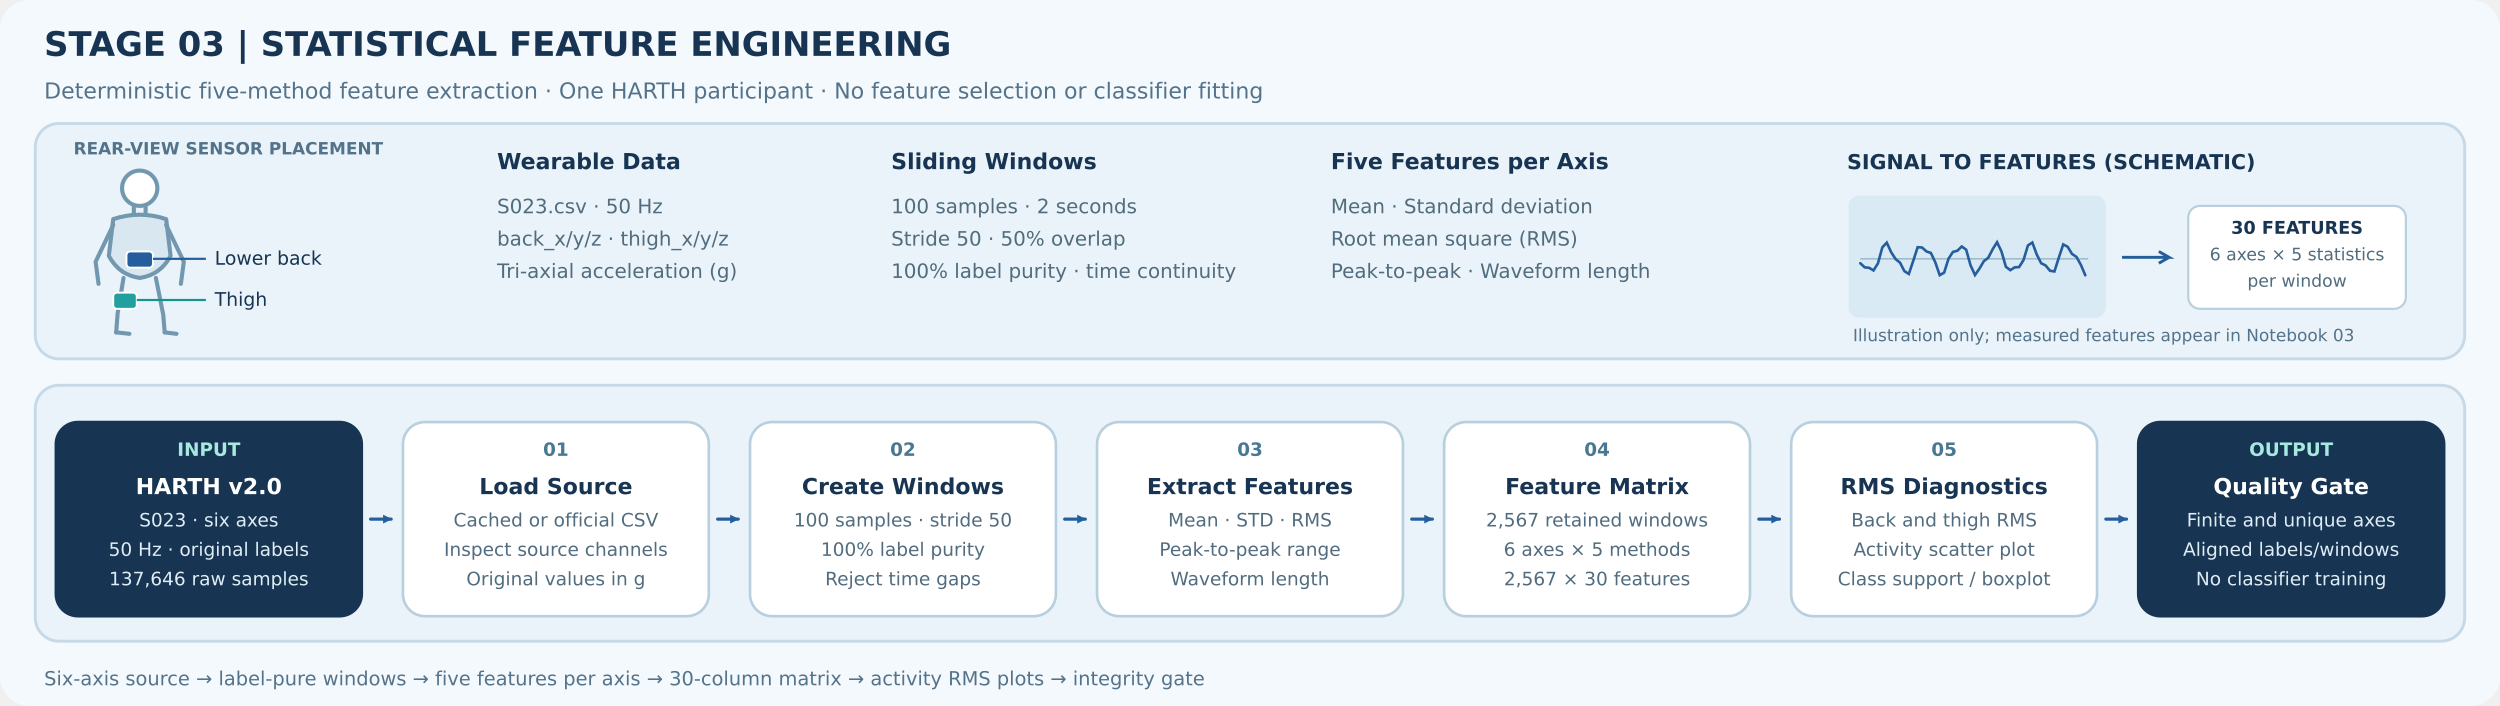
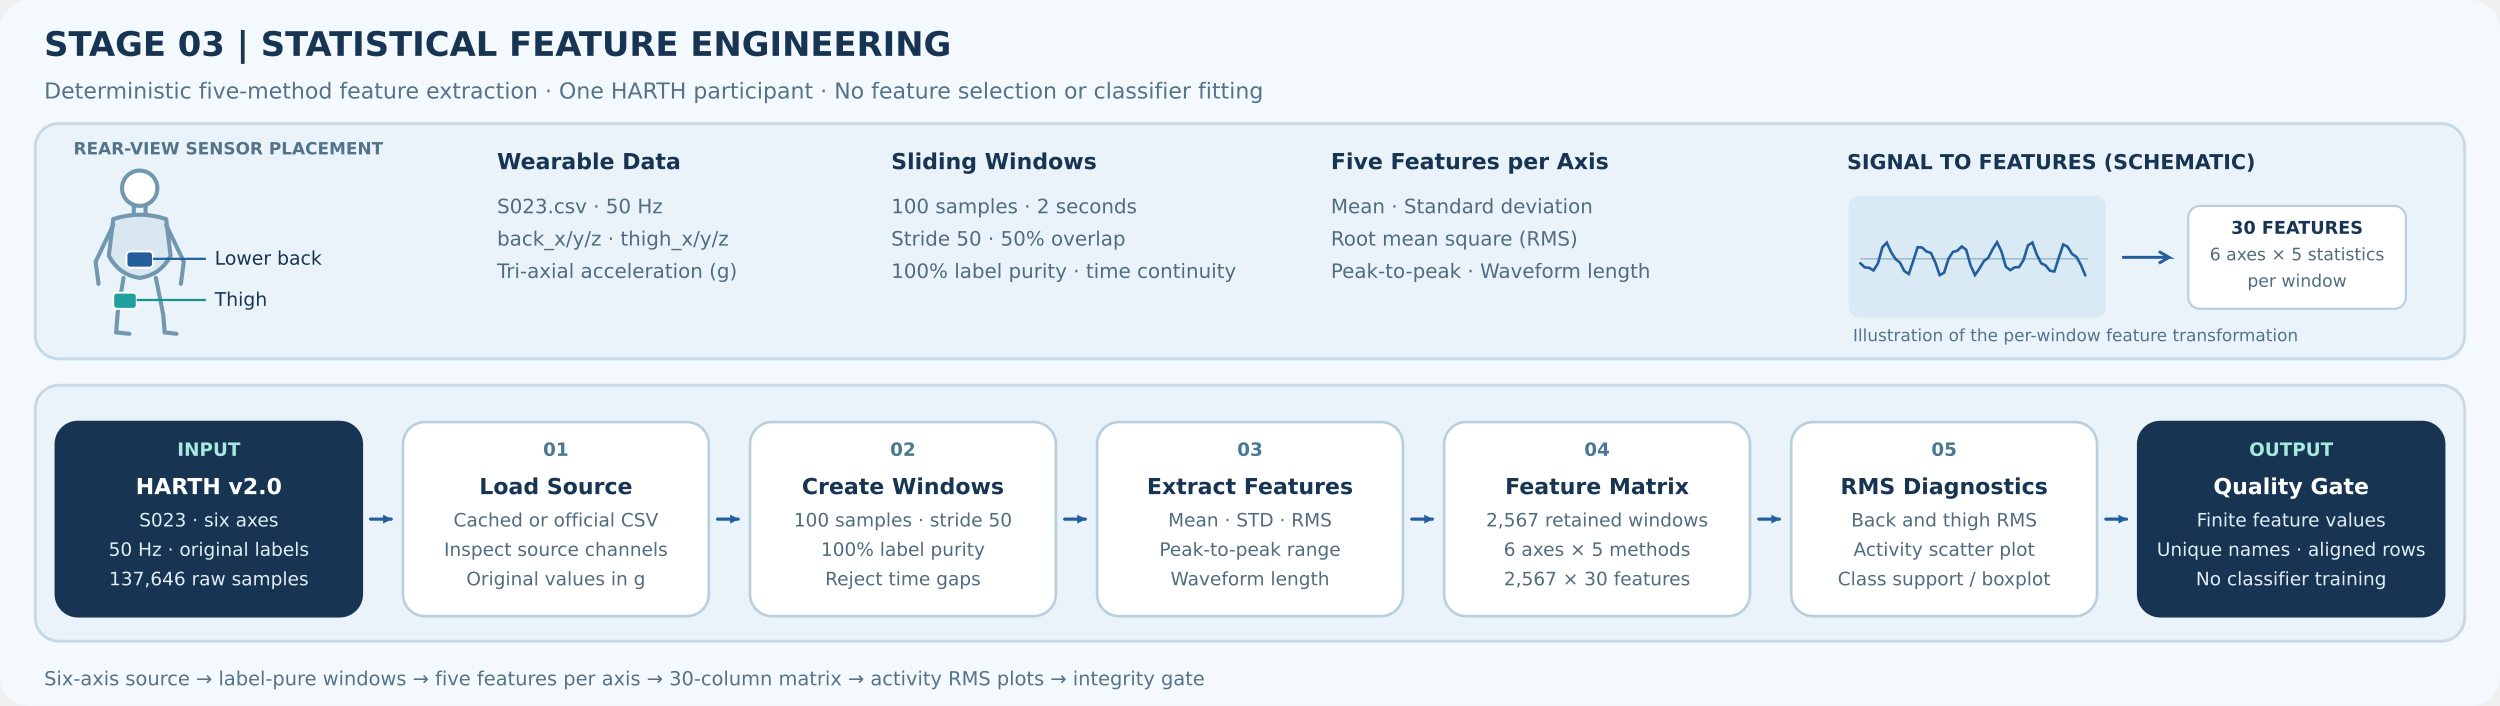
<svg xmlns="http://www.w3.org/2000/svg" width="1700" height="480" viewBox="0 0 1700 480" role="img" aria-labelledby="title desc">
  <defs>
    <marker id="small-arrow" markerUnits="userSpaceOnUse" markerWidth="6" markerHeight="6" refX="5.5" refY="3" orient="auto">
      <path d="M0 0 L6 3 L0 6 Z" fill="#245E9D" />
    </marker>
  </defs>
  <rect width="1700" height="480" rx="20" fill="#F4F9FD" />
  <g font-family="DejaVu Sans, Arial, sans-serif">
    <text x="30" y="38" font-size="23" font-weight="700" fill="#173453">STAGE 03 | STATISTICAL FEATURE ENGINEERING</text>
    <text x="30" y="67" font-size="15" fill="#54738A">Deterministic five-method feature extraction · One HARTH participant · No feature selection or classifier fitting</text>
    <rect x="24" y="84" width="1652" height="160" rx="16" fill="#EAF3FA" stroke="#C7D9E6" stroke-width="2" />
    <rect x="24" y="262" width="1652" height="174" rx="16" fill="#EAF3FA" stroke="#C7D9E6" stroke-width="2" />
    <g aria-label="Rear-view sensor placement: lower back and thigh">
      <text x="50" y="105" font-size="11.5" font-weight="700" fill="#53738A">REAR-VIEW SENSOR PLACEMENT</text>
      <g stroke="#7298B0" stroke-width="2.8" stroke-linecap="round" stroke-linejoin="round">
        <circle cx="95" cy="128" r="12" fill="#FFFFFF" />
        <path d="M91 140 L91 147 M99 140 L99 147" fill="none" />
        <path d="M77 149 Q95 143 113 149 L116 174 Q109 187 95 189 Q81 187 74 174 Z" fill="#D9E7F1" />
        <path d="M77 153 L65 178 L67 193 M113 153 L125 178 L123 193" fill="none" />
        <path d="M84 189 L80 213 L79 226 M106 189 L111 214 L112 226" fill="none" />
        <path d="M79 226 L88 227 M112 226 L120 227" fill="none" />
      </g>
      <rect x="86" y="171" width="18" height="11" rx="2.5" fill="#245E9D" stroke="#FFFFFF" stroke-width="1.3" />
      <rect x="77" y="199" width="16" height="11" rx="2.5" fill="#22A0A0" stroke="#FFFFFF" stroke-width="1.3" />
      <path d="M104 176 H140" stroke="#245E9D" stroke-width="1.5" />
      <text x="146" y="180" font-size="12.8" fill="#173453">Lower back</text>
      <path d="M93 204 H140" stroke="#15938F" stroke-width="1.5" />
      <text x="146" y="208" font-size="12.8" fill="#173453">Thigh</text>
    </g>
    <g>
      <text x="338" y="115" font-size="15" font-weight="700" fill="#173453">Wearable Data</text>
      <text x="338" y="145" font-size="13.5" fill="#506C7E">S023.csv · 50 Hz</text>
      <text x="338" y="167" font-size="13.5" fill="#506C7E">back_x/y/z · thigh_x/y/z</text>
      <text x="338" y="189" font-size="13.5" fill="#506C7E">Tri-axial acceleration (g)</text>
    </g>
    <g>
      <text x="606" y="115" font-size="15" font-weight="700" fill="#173453">Sliding Windows</text>
      <text x="606" y="145" font-size="13.5" fill="#506C7E">100 samples · 2 seconds</text>
      <text x="606" y="167" font-size="13.5" fill="#506C7E">Stride 50 · 50% overlap</text>
      <text x="606" y="189" font-size="13.5" fill="#506C7E">100% label purity · time continuity</text>
    </g>
    <g>
      <text x="905" y="115" font-size="15" font-weight="700" fill="#173453">Five Features per Axis</text>
      <text x="905" y="145" font-size="13.5" fill="#506C7E">Mean · Standard deviation</text>
      <text x="905" y="167" font-size="13.5" fill="#506C7E">Root mean square (RMS)</text>
      <text x="905" y="189" font-size="13.5" fill="#506C7E">Peak-to-peak · Waveform length</text>
    </g>
    <g aria-label="Illustrative feature extraction, not an observed signal">
      <text x="1256" y="115" font-size="14" font-weight="700" fill="#173453">SIGNAL TO FEATURES (SCHEMATIC)</text>
      <rect x="1257" y="133" width="175" height="83" rx="7" fill="#D4E7F3" opacity="0.75" />
      <line x1="1265" y1="176" x2="1420" y2="176" stroke="#99B7C8" stroke-width="1" />
      <path d="M1265.0 179.0 L1268.0 181.8 L1271.0 182.1 L1274.0 183.9 L1277.0 179.1 L1280.0 168.2 L1283.0 165.0 L1286.0 171.5 L1289.0 176.2 L1292.0 178.6 L1295.0 184.4 L1298.0 186.3 L1301.0 177.4 L1304.0 168.1 L1307.0 168.3 L1310.0 171.0 L1313.0 172.0 L1316.0 178.4 L1319.0 187.1 L1322.0 185.4 L1325.0 175.9 L1328.0 171.3 L1331.0 170.5 L1334.0 167.6 L1337.0 169.8 L1340.0 180.5 L1343.0 187.0 L1346.0 182.7 L1349.0 177.6 L1352.0 175.3 L1355.0 169.5 L1358.0 164.7 L1361.0 171.0 L1364.0 181.4 L1367.0 183.7 L1370.0 181.8 L1373.0 181.6 L1376.0 176.8 L1379.0 166.9 L1382.0 164.9 L1385.0 173.1 L1388.0 179.0 L1391.0 180.5 L1394.0 184.1 L1397.0 184.6 L1400.0 175.2 L1403.0 166.2 L1406.0 167.8 L1409.0 172.7 L1412.0 174.7 L1415.0 180.1 L1418.0 187.2" fill="none" stroke="#245E9D" stroke-width="1.8" stroke-linecap="round" />
      <path d="M1443 175 H1475 L1468 171 M1475 175 L1468 179" fill="none" stroke="#245E9D" stroke-width="2" />
      <rect x="1488" y="140" width="148" height="70" rx="8" fill="#FFFFFF" stroke="#B8CFDE" stroke-width="1.5" />
      <text x="1562" y="159" text-anchor="middle" font-size="12" font-weight="700" fill="#173453">30 FEATURES</text>
      <text x="1562" y="177" text-anchor="middle" font-size="11.7" fill="#506C7E">6 axes × 5 statistics</text>
      <text x="1562" y="195" text-anchor="middle" font-size="11.7" fill="#506C7E">per window</text>
-       <text x="1260" y="232" font-size="11.5" fill="#53738A">Illustration only; measured features appear in Notebook 03</text>
+       <text x="1260" y="232" font-size="11.5" fill="#53738A">Illustration of the per-window feature transformation</text>
    </g>
    <g aria-label="Six uniform compact workflow arrows">
      <path d="M252 353 H266" fill="none" stroke="#245E9D" stroke-width="2.2" stroke-linecap="round" marker-end="url(#small-arrow)" />
      <path d="M488 353 H502" fill="none" stroke="#245E9D" stroke-width="2.2" stroke-linecap="round" marker-end="url(#small-arrow)" />
      <path d="M724 353 H738" fill="none" stroke="#245E9D" stroke-width="2.2" stroke-linecap="round" marker-end="url(#small-arrow)" />
      <path d="M960 353 H974" fill="none" stroke="#245E9D" stroke-width="2.2" stroke-linecap="round" marker-end="url(#small-arrow)" />
      <path d="M1196 353 H1210" fill="none" stroke="#245E9D" stroke-width="2.2" stroke-linecap="round" marker-end="url(#small-arrow)" />
      <path d="M1432 353 H1446" fill="none" stroke="#245E9D" stroke-width="2.2" stroke-linecap="round" marker-end="url(#small-arrow)" />
    </g>
    <g aria-label="Seven sequential processing stages">
      <g class="process-block">
        <rect x="38" y="287" width="208" height="132" rx="15" fill="#173453" stroke="#173453" stroke-width="1.8" />
        <text x="142" y="310" text-anchor="middle" font-size="12.5" font-weight="700" fill="#A7E9DF">INPUT</text>
        <text x="142" y="336" text-anchor="middle" font-size="15" font-weight="700" fill="#FFFFFF">HARTH v2.0</text>
        <text x="142" y="358" text-anchor="middle" font-size="12.6" fill="#DFEDF4">S023 · six axes</text>
        <text x="142" y="378" text-anchor="middle" font-size="12.6" fill="#DFEDF4">50 Hz · original labels</text>
        <text x="142" y="398" text-anchor="middle" font-size="12.6" fill="#DFEDF4">137,646 raw samples</text>
      </g>
      <g class="process-block">
        <rect x="274" y="287" width="208" height="132" rx="15" fill="#FFFFFF" stroke="#B8CFDE" stroke-width="1.8" />
        <text x="378" y="310" text-anchor="middle" font-size="12.5" font-weight="700" fill="#497992">01</text>
        <text x="378" y="336" text-anchor="middle" font-size="15" font-weight="700" fill="#173453">Load Source</text>
        <text x="378" y="358" text-anchor="middle" font-size="12.6" fill="#506C7E">Cached or official CSV</text>
        <text x="378" y="378" text-anchor="middle" font-size="12.6" fill="#506C7E">Inspect source channels</text>
        <text x="378" y="398" text-anchor="middle" font-size="12.6" fill="#506C7E">Original values in g</text>
      </g>
      <g class="process-block">
        <rect x="510" y="287" width="208" height="132" rx="15" fill="#FFFFFF" stroke="#B8CFDE" stroke-width="1.8" />
        <text x="614" y="310" text-anchor="middle" font-size="12.5" font-weight="700" fill="#497992">02</text>
        <text x="614" y="336" text-anchor="middle" font-size="15" font-weight="700" fill="#173453">Create Windows</text>
        <text x="614" y="358" text-anchor="middle" font-size="12.6" fill="#506C7E">100 samples · stride 50</text>
        <text x="614" y="378" text-anchor="middle" font-size="12.6" fill="#506C7E">100% label purity</text>
        <text x="614" y="398" text-anchor="middle" font-size="12.6" fill="#506C7E">Reject time gaps</text>
      </g>
      <g class="process-block">
        <rect x="746" y="287" width="208" height="132" rx="15" fill="#FFFFFF" stroke="#B8CFDE" stroke-width="1.8" />
        <text x="850" y="310" text-anchor="middle" font-size="12.5" font-weight="700" fill="#497992">03</text>
        <text x="850" y="336" text-anchor="middle" font-size="15" font-weight="700" fill="#173453">Extract Features</text>
        <text x="850" y="358" text-anchor="middle" font-size="12.6" fill="#506C7E">Mean · STD · RMS</text>
        <text x="850" y="378" text-anchor="middle" font-size="12.6" fill="#506C7E">Peak-to-peak range</text>
        <text x="850" y="398" text-anchor="middle" font-size="12.6" fill="#506C7E">Waveform length</text>
      </g>
      <g class="process-block">
        <rect x="982" y="287" width="208" height="132" rx="15" fill="#FFFFFF" stroke="#B8CFDE" stroke-width="1.8" />
        <text x="1086" y="310" text-anchor="middle" font-size="12.5" font-weight="700" fill="#497992">04</text>
        <text x="1086" y="336" text-anchor="middle" font-size="15" font-weight="700" fill="#173453">Feature Matrix</text>
        <text x="1086" y="358" text-anchor="middle" font-size="12.6" fill="#506C7E">2,567 retained windows</text>
        <text x="1086" y="378" text-anchor="middle" font-size="12.6" fill="#506C7E">6 axes × 5 methods</text>
        <text x="1086" y="398" text-anchor="middle" font-size="12.6" fill="#506C7E">2,567 × 30 features</text>
      </g>
      <g class="process-block">
        <rect x="1218" y="287" width="208" height="132" rx="15" fill="#FFFFFF" stroke="#B8CFDE" stroke-width="1.8" />
        <text x="1322" y="310" text-anchor="middle" font-size="12.5" font-weight="700" fill="#497992">05</text>
        <text x="1322" y="336" text-anchor="middle" font-size="15" font-weight="700" fill="#173453">RMS Diagnostics</text>
        <text x="1322" y="358" text-anchor="middle" font-size="12.6" fill="#506C7E">Back and thigh RMS</text>
        <text x="1322" y="378" text-anchor="middle" font-size="12.6" fill="#506C7E">Activity scatter plot</text>
        <text x="1322" y="398" text-anchor="middle" font-size="12.6" fill="#506C7E">Class support / boxplot</text>
      </g>
      <g class="process-block">
        <rect x="1454" y="287" width="208" height="132" rx="15" fill="#173453" stroke="#173453" stroke-width="1.8" />
        <text x="1558" y="310" text-anchor="middle" font-size="12.5" font-weight="700" fill="#A7E9DF">OUTPUT</text>
        <text x="1558" y="336" text-anchor="middle" font-size="15" font-weight="700" fill="#FFFFFF">Quality Gate</text>
-         <text x="1558" y="358" text-anchor="middle" font-size="12.6" fill="#DFEDF4">Finite and unique axes</text>
-         <text x="1558" y="378" text-anchor="middle" font-size="12.6" fill="#DFEDF4">Aligned labels/windows</text>
+         <text x="1558" y="358" text-anchor="middle" font-size="12.6" fill="#DFEDF4">Finite feature values</text>
+         <text x="1558" y="378" text-anchor="middle" font-size="12.6" fill="#DFEDF4">Unique names · aligned rows</text>
        <text x="1558" y="398" text-anchor="middle" font-size="12.6" fill="#DFEDF4">No classifier training</text>
      </g>
    </g>
    <text x="30" y="466" font-size="13.2" fill="#54738A">Six-axis source → label-pure windows → five features per axis → 30-column matrix → activity RMS plots → integrity gate</text>
  </g>
</svg>
